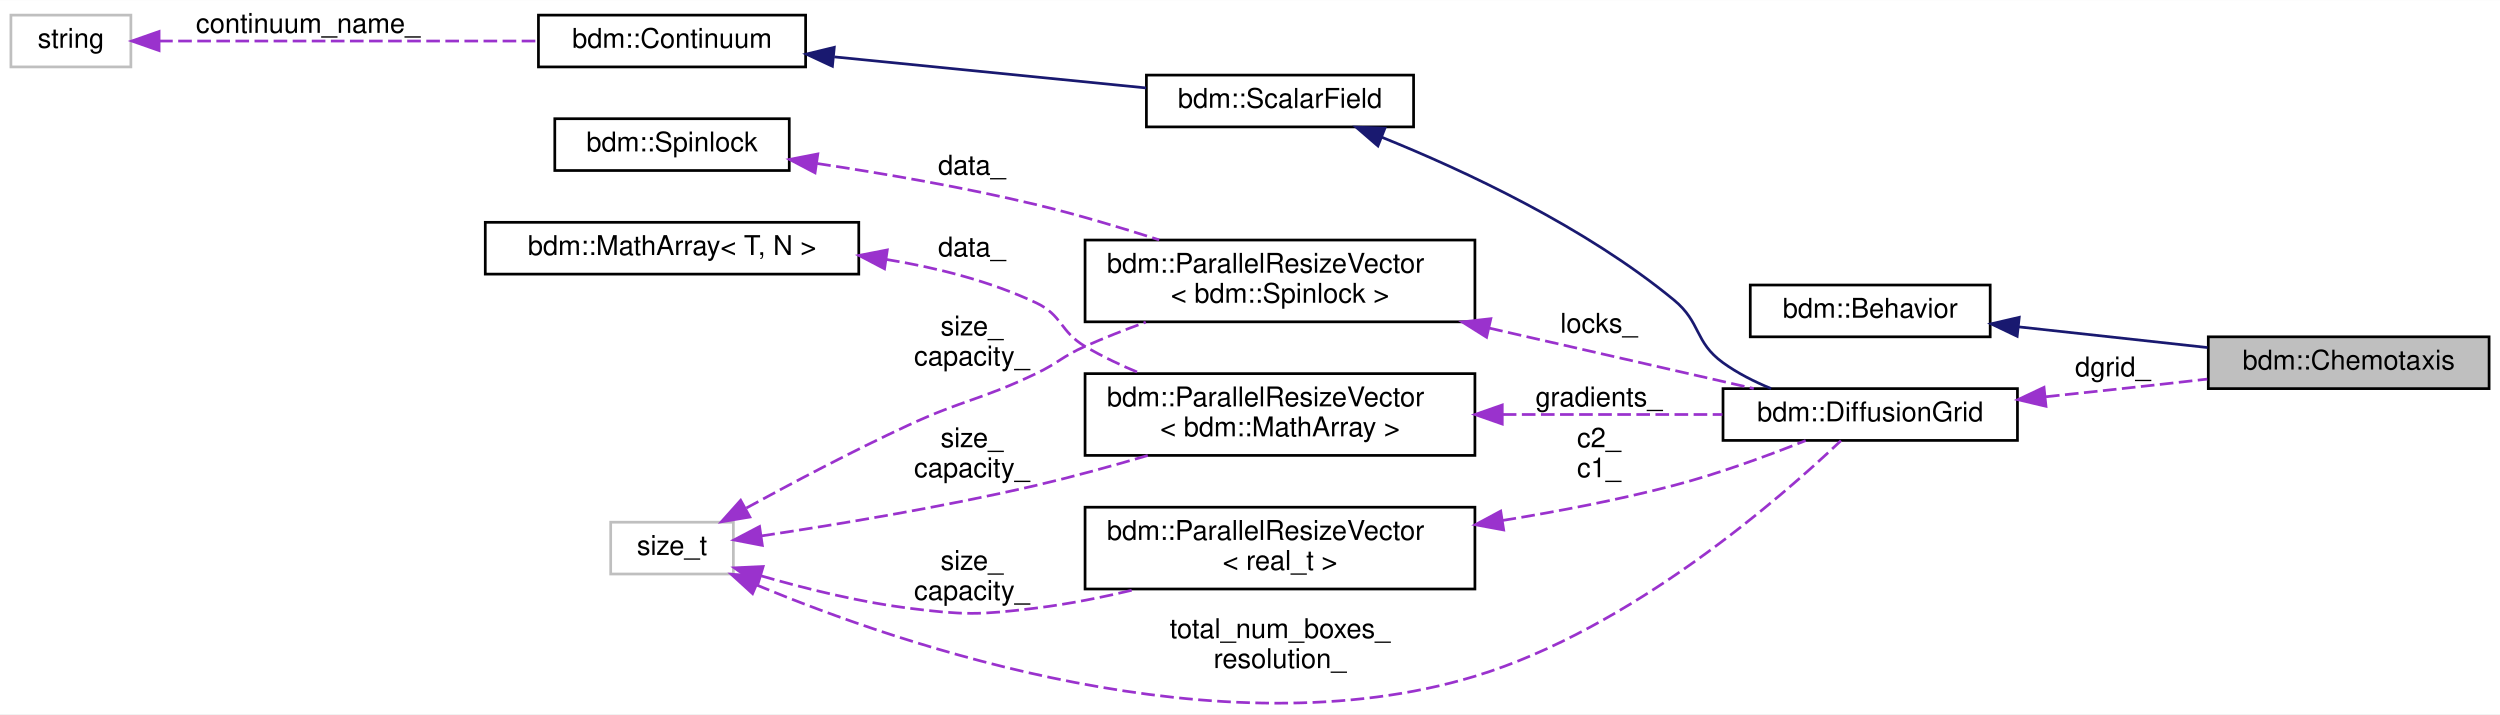
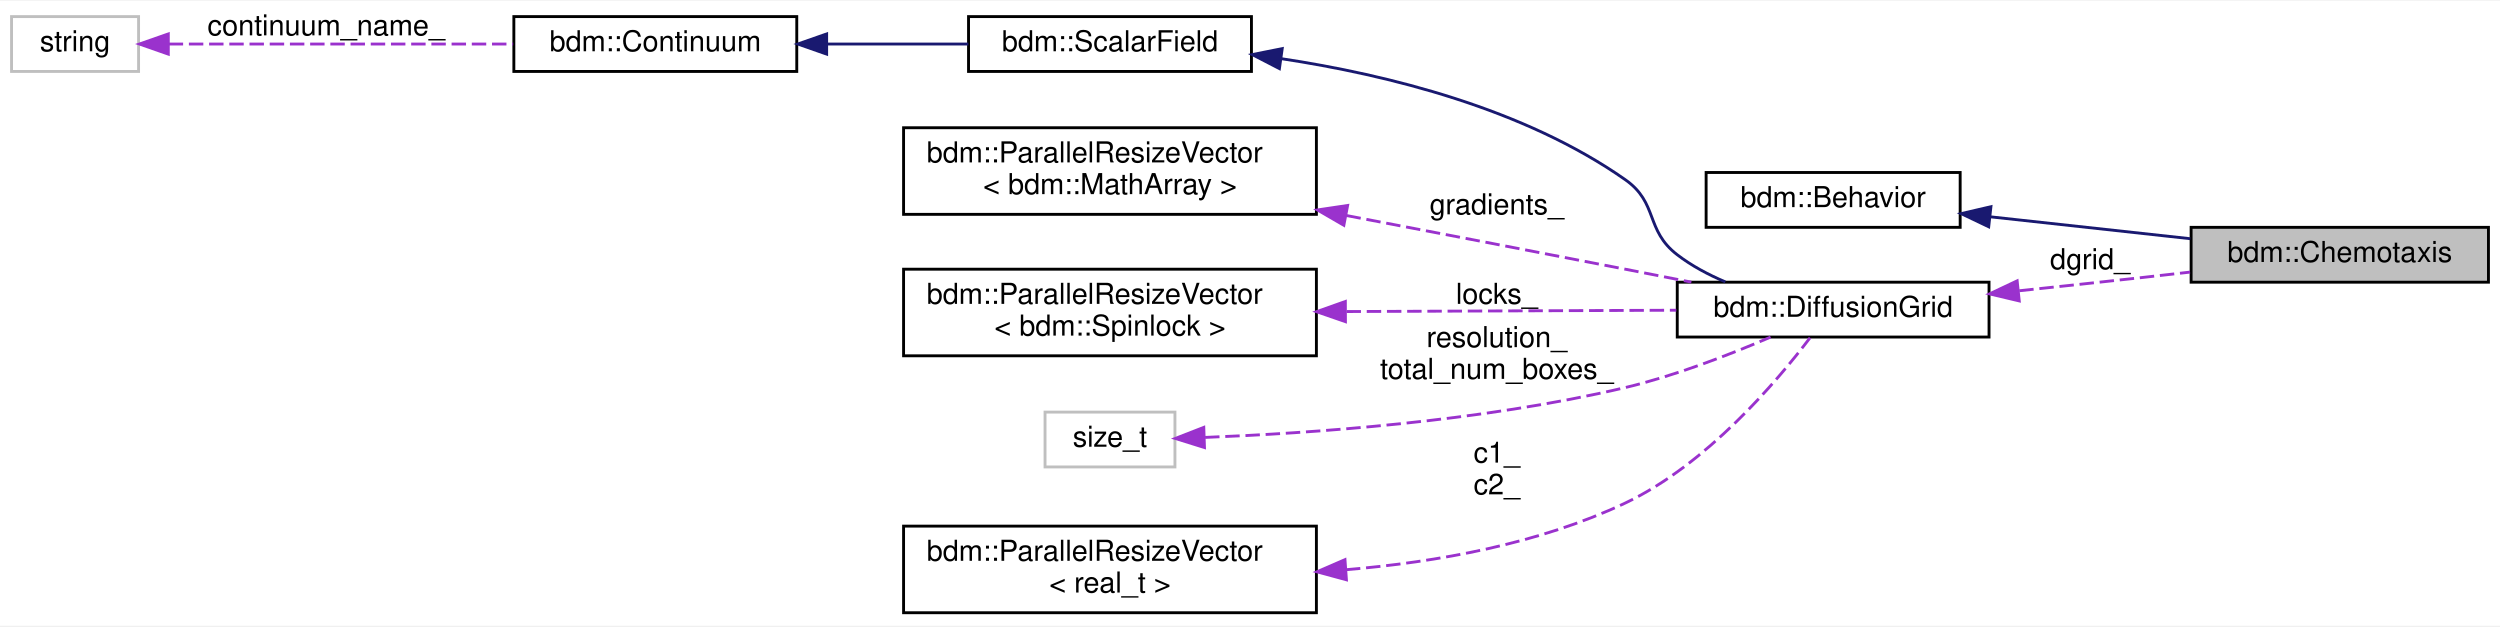
- <svg xmlns="http://www.w3.org/2000/svg" xmlns:xlink="http://www.w3.org/1999/xlink" width="917pt" height="262pt" viewBox="0.00 0.00 917.00 261.91">
-   <g id="graph0" class="graph" transform="scale(1 1) rotate(0) translate(4 257.91)">
-     <polygon fill="white" stroke="transparent" points="-4,4 -4,-257.91 913,-257.91 913,4 -4,4" />
+ <svg xmlns="http://www.w3.org/2000/svg" xmlns:xlink="http://www.w3.org/1999/xlink" width="866pt" height="217pt" viewBox="0.00 0.00 866.00 216.50">
+   <g id="graph0" class="graph" transform="scale(1 1) rotate(0) translate(4 212.5)">
+     <polygon fill="white" stroke="transparent" points="-4,4 -4,-212.5 862,-212.5 862,4 -4,4" />
    <g id="node1" class="node">
      <g id="a_node1">
        <a xlink:title="Move cells along the diffusion gradient (from low concentration to high)">
-           <polygon fill="#bfbfbf" stroke="black" points="806,-115.41 806,-134.41 909,-134.41 909,-115.41 806,-115.41" />
-           <text text-anchor="middle" x="857.5" y="-122.41" font-family="Helvetica,sans-Serif" font-size="10.00">bdm::Chemotaxis</text>
+           <polygon fill="#bfbfbf" stroke="black" points="755,-115 755,-134 858,-134 858,-115 755,-115" />
+           <text text-anchor="middle" x="806.5" y="-122" font-family="Helvetica,sans-Serif" font-size="10.00">bdm::Chemotaxis</text>
        </a>
      </g>
    </g>
    <g id="node2" class="node">
      <g id="a_node2">
        <a xlink:href="classbdm_1_1Behavior.html" target="_top" xlink:title=" ">
-           <polygon fill="white" stroke="black" points="638,-134.41 638,-153.41 726,-153.41 726,-134.41 638,-134.41" />
-           <text text-anchor="middle" x="682" y="-141.41" font-family="Helvetica,sans-Serif" font-size="10.00">bdm::Behavior</text>
+           <polygon fill="white" stroke="black" points="587,-134 587,-153 675,-153 675,-134 587,-134" />
+           <text text-anchor="middle" x="631" y="-141" font-family="Helvetica,sans-Serif" font-size="10.00">bdm::Behavior</text>
        </a>
      </g>
    </g>
    <g id="edge1" class="edge">
-       <path fill="none" stroke="midnightblue" d="M736.52,-138.05C758.56,-135.64 783.97,-132.85 805.72,-130.47" />
-       <polygon fill="midnightblue" stroke="midnightblue" points="735.89,-134.6 726.33,-139.17 736.66,-141.56 735.89,-134.6" />
+       <path fill="none" stroke="midnightblue" d="M685.52,-137.64C707.56,-135.23 732.97,-132.44 754.72,-130.06" />
+       <polygon fill="midnightblue" stroke="midnightblue" points="684.89,-134.19 675.33,-138.75 685.66,-141.15 684.89,-134.19" />
    </g>
    <g id="node3" class="node">
      <g id="a_node3">
        <a xlink:href="classbdm_1_1DiffusionGrid.html" target="_top" xlink:title=" ">
-           <polygon fill="white" stroke="black" points="628,-96.41 628,-115.41 736,-115.41 736,-96.41 628,-96.41" />
-           <text text-anchor="middle" x="682" y="-103.41" font-family="Helvetica,sans-Serif" font-size="10.00">bdm::DiffusionGrid</text>
+           <polygon fill="white" stroke="black" points="577,-96 577,-115 685,-115 685,-96 577,-96" />
+           <text text-anchor="middle" x="631" y="-103" font-family="Helvetica,sans-Serif" font-size="10.00">bdm::DiffusionGrid</text>
        </a>
      </g>
    </g>
    <g id="edge2" class="edge">
-       <path fill="none" stroke="#9a32cd" stroke-dasharray="5,2" d="M746.47,-112.44C760.17,-113.88 774.57,-115.42 788,-116.91 793.71,-117.55 799.69,-118.22 805.63,-118.9" />
-       <polygon fill="#9a32cd" stroke="#9a32cd" points="746.47,-108.92 736.16,-111.36 745.74,-115.88 746.47,-108.92" />
-       <text text-anchor="middle" x="771" y="-119.91" font-family="Helvetica,sans-Serif" font-size="10.00"> dgrid_</text>
+       <path fill="none" stroke="#9a32cd" stroke-dasharray="5,2" d="M695.47,-112.03C709.17,-113.47 723.57,-115.01 737,-116.5 742.71,-117.13 748.69,-117.81 754.63,-118.49" />
+       <polygon fill="#9a32cd" stroke="#9a32cd" points="695.47,-108.51 685.16,-110.95 694.74,-115.47 695.47,-108.51" />
+       <text text-anchor="middle" x="720" y="-119.5" font-family="Helvetica,sans-Serif" font-size="10.00"> dgrid_</text>
    </g>
    <g id="node4" class="node">
      <g id="a_node4">
        <a xlink:href="classbdm_1_1ScalarField.html" target="_top" xlink:title="Interface for scalar fields. See Continuum for more information.">
-           <polygon fill="white" stroke="black" points="416.5,-211.41 416.5,-230.41 514.5,-230.41 514.5,-211.41 416.5,-211.41" />
-           <text text-anchor="middle" x="465.5" y="-218.41" font-family="Helvetica,sans-Serif" font-size="10.00">bdm::ScalarField</text>
+           <polygon fill="white" stroke="black" points="331.5,-188 331.5,-207 429.5,-207 429.5,-188 331.5,-188" />
+           <text text-anchor="middle" x="380.5" y="-195" font-family="Helvetica,sans-Serif" font-size="10.00">bdm::ScalarField</text>
        </a>
      </g>
    </g>
    <g id="edge3" class="edge">
-       <path fill="none" stroke="midnightblue" d="M502.86,-207.61C533.52,-195.23 577.48,-174.68 610,-147.91 620.02,-139.66 617.48,-132.51 628,-124.91 633.31,-121.08 639.47,-117.95 645.67,-115.42" />
-       <polygon fill="midnightblue" stroke="midnightblue" points="501.42,-204.41 493.4,-211.33 503.99,-210.92 501.42,-204.41" />
+       <path fill="none" stroke="midnightblue" d="M439.89,-192.42C476.79,-186.83 523.94,-175.11 559,-150.5 570.5,-142.42 565.85,-133.06 577,-124.5 581.96,-120.69 587.76,-117.6 593.65,-115.1" />
+       <polygon fill="midnightblue" stroke="midnightblue" points="439.19,-188.98 429.77,-193.84 440.16,-195.91 439.19,-188.98" />
    </g>
    <g id="node5" class="node">
      <g id="a_node5">
        <a xlink:href="classbdm_1_1Continuum.html" target="_top" xlink:title="Continuum class to interface with BioDynaMo for hybrid simulations.">
-           <polygon fill="white" stroke="black" points="193.5,-233.41 193.5,-252.41 291.5,-252.41 291.5,-233.41 193.5,-233.41" />
-           <text text-anchor="middle" x="242.5" y="-240.41" font-family="Helvetica,sans-Serif" font-size="10.00">bdm::Continuum</text>
+           <polygon fill="white" stroke="black" points="174,-188 174,-207 272,-207 272,-188 174,-188" />
+           <text text-anchor="middle" x="223" y="-195" font-family="Helvetica,sans-Serif" font-size="10.00">bdm::Continuum</text>
        </a>
      </g>
    </g>
    <g id="edge4" class="edge">
-       <path fill="none" stroke="midnightblue" d="M302,-237.09C337.69,-233.54 382.76,-229.05 416.38,-225.7" />
-       <polygon fill="midnightblue" stroke="midnightblue" points="301.33,-233.64 291.73,-238.11 302.02,-240.6 301.33,-233.64" />
+       <path fill="none" stroke="midnightblue" d="M282.72,-197.5C298.8,-197.5 316.04,-197.5 331.45,-197.5" />
+       <polygon fill="midnightblue" stroke="midnightblue" points="282.35,-194 272.35,-197.5 282.35,-201 282.35,-194" />
    </g>
    <g id="node6" class="node">
      <g id="a_node6">
        <a xlink:title=" ">
-           <polygon fill="white" stroke="#bfbfbf" points="0,-233.41 0,-252.41 44,-252.41 44,-233.41 0,-233.41" />
-           <text text-anchor="middle" x="22" y="-240.41" font-family="Helvetica,sans-Serif" font-size="10.00">string</text>
+           <polygon fill="white" stroke="#bfbfbf" points="0,-188 0,-207 44,-207 44,-188 0,-188" />
+           <text text-anchor="middle" x="22" y="-195" font-family="Helvetica,sans-Serif" font-size="10.00">string</text>
        </a>
      </g>
    </g>
    <g id="edge5" class="edge">
-       <path fill="none" stroke="#9a32cd" stroke-dasharray="5,2" d="M54.36,-242.91C90.67,-242.91 150.88,-242.91 193.18,-242.91" />
-       <polygon fill="#9a32cd" stroke="#9a32cd" points="54.35,-239.41 44.35,-242.91 54.35,-246.41 54.35,-239.41" />
-       <text text-anchor="middle" x="109" y="-245.91" font-family="Helvetica,sans-Serif" font-size="10.00"> continuum_name_</text>
+       <path fill="none" stroke="#9a32cd" stroke-dasharray="5,2" d="M54.43,-197.5C86.49,-197.5 136.65,-197.5 173.75,-197.5" />
+       <polygon fill="#9a32cd" stroke="#9a32cd" points="54.3,-194 44.3,-197.5 54.3,-201 54.3,-194" />
+       <text text-anchor="middle" x="109" y="-200.5" font-family="Helvetica,sans-Serif" font-size="10.00"> continuum_name_</text>
    </g>
    <g id="node7" class="node">
      <g id="a_node7">
        <a xlink:href="classbdm_1_1ParallelResizeVector.html" target="_top" xlink:title=" ">
-           <polygon fill="white" stroke="black" points="394,-90.91 394,-120.91 537,-120.91 537,-90.91 394,-90.91" />
-           <text text-anchor="start" x="402" y="-108.91" font-family="Helvetica,sans-Serif" font-size="10.00">bdm::ParallelResizeVector</text>
-           <text text-anchor="middle" x="465.5" y="-97.91" font-family="Helvetica,sans-Serif" font-size="10.00">&lt; bdm::MathArray &gt;</text>
+           <polygon fill="white" stroke="black" points="309,-138.5 309,-168.5 452,-168.5 452,-138.5 309,-138.5" />
+           <text text-anchor="start" x="317" y="-156.5" font-family="Helvetica,sans-Serif" font-size="10.00">bdm::ParallelResizeVector</text>
+           <text text-anchor="middle" x="380.5" y="-145.5" font-family="Helvetica,sans-Serif" font-size="10.00">&lt; bdm::MathArray &gt;</text>
        </a>
      </g>
    </g>
    <g id="edge6" class="edge">
-       <path fill="none" stroke="#9a32cd" stroke-dasharray="5,2" d="M547.22,-105.91C574.15,-105.91 603.47,-105.91 627.77,-105.91" />
-       <polygon fill="#9a32cd" stroke="#9a32cd" points="547.03,-102.41 537.03,-105.91 547.03,-109.41 547.03,-102.41" />
-       <text text-anchor="middle" x="582.5" y="-108.91" font-family="Helvetica,sans-Serif" font-size="10.00"> gradients_</text>
+       <path fill="none" stroke="#9a32cd" stroke-dasharray="5,2" d="M462.44,-138.09C492.74,-132.3 527.45,-125.63 559,-119.5 566.4,-118.06 574.23,-116.53 581.89,-115.02" />
+       <polygon fill="#9a32cd" stroke="#9a32cd" points="461.51,-134.71 452.34,-140.02 462.82,-141.58 461.51,-134.71" />
+       <text text-anchor="middle" x="514.5" y="-138.5" font-family="Helvetica,sans-Serif" font-size="10.00"> gradients_</text>
    </g>
    <g id="node8" class="node">
      <g id="a_node8">
-         <a xlink:href="classbdm_1_1MathArray.html" target="_top" xlink:title=" ">
-           <polygon fill="white" stroke="black" points="174,-157.41 174,-176.41 311,-176.41 311,-157.41 174,-157.41" />
-           <text text-anchor="middle" x="242.5" y="-164.41" font-family="Helvetica,sans-Serif" font-size="10.00">bdm::MathArray&lt; T, N &gt;</text>
+         <a xlink:href="classbdm_1_1ParallelResizeVector.html" target="_top" xlink:title=" ">
+           <polygon fill="white" stroke="black" points="309,-89.5 309,-119.5 452,-119.5 452,-89.5 309,-89.5" />
+           <text text-anchor="start" x="317" y="-107.5" font-family="Helvetica,sans-Serif" font-size="10.00">bdm::ParallelResizeVector</text>
+           <text text-anchor="middle" x="380.5" y="-96.5" font-family="Helvetica,sans-Serif" font-size="10.00">&lt; bdm::Spinlock &gt;</text>
        </a>
      </g>
    </g>
    <g id="edge7" class="edge">
-       <path fill="none" stroke="#9a32cd" stroke-dasharray="5,2" d="M321.01,-162.81C339.63,-159.79 359.04,-154.86 376,-146.91 385.69,-142.37 384.78,-136.36 394,-130.91 400.37,-127.15 407.4,-123.82 414.48,-120.92" />
-       <polygon fill="#9a32cd" stroke="#9a32cd" points="320.45,-159.35 311.06,-164.26 321.46,-166.28 320.45,-159.35" />
-       <text text-anchor="middle" x="352.5" y="-163.91" font-family="Helvetica,sans-Serif" font-size="10.00"> data_</text>
+       <path fill="none" stroke="#9a32cd" stroke-dasharray="5,2" d="M462.44,-104.83C499.91,-104.98 543.4,-105.15 576.67,-105.29" />
+       <polygon fill="#9a32cd" stroke="#9a32cd" points="462.06,-101.32 452.05,-104.78 462.03,-108.32 462.06,-101.32" />
+       <text text-anchor="middle" x="514.5" y="-107.5" font-family="Helvetica,sans-Serif" font-size="10.00"> locks_</text>
    </g>
    <g id="node9" class="node">
      <g id="a_node9">
        <a xlink:title=" ">
-           <polygon fill="white" stroke="#bfbfbf" points="220,-47.41 220,-66.41 265,-66.41 265,-47.41 220,-47.41" />
-           <text text-anchor="middle" x="242.5" y="-54.41" font-family="Helvetica,sans-Serif" font-size="10.00">size_t</text>
+           <polygon fill="white" stroke="#bfbfbf" points="358,-51 358,-70 403,-70 403,-51 358,-51" />
+           <text text-anchor="middle" x="380.5" y="-58" font-family="Helvetica,sans-Serif" font-size="10.00">size_t</text>
        </a>
      </g>
    </g>
-     <g id="edge12" class="edge">
-       <path fill="none" stroke="#9a32cd" stroke-dasharray="5,2" d="M273.51,-43.38C327.32,-21.02 443.31,18.45 537,-9.91 594.23,-27.24 649.5,-75.64 671.27,-96.33" />
-       <polygon fill="#9a32cd" stroke="#9a32cd" points="272.04,-40.2 264.21,-47.33 274.78,-46.64 272.04,-40.2" />
-       <text text-anchor="middle" x="465.5" y="-23.91" font-family="Helvetica,sans-Serif" font-size="10.00"> total_num_boxes_</text>
-       <text text-anchor="middle" x="465.5" y="-12.91" font-family="Helvetica,sans-Serif" font-size="10.00">resolution_</text>
-     </g>
    <g id="edge8" class="edge">
-       <path fill="none" stroke="#9a32cd" stroke-dasharray="5,2" d="M275.25,-61.38C302.22,-65.43 341.87,-71.96 376,-79.91 389.41,-83.04 403.8,-87 417,-90.88" />
-       <polygon fill="#9a32cd" stroke="#9a32cd" points="275.63,-57.9 265.23,-59.91 274.61,-64.83 275.63,-57.9" />
-       <text text-anchor="middle" x="352.5" y="-93.91" font-family="Helvetica,sans-Serif" font-size="10.00"> size_</text>
-       <text text-anchor="middle" x="352.5" y="-82.91" font-family="Helvetica,sans-Serif" font-size="10.00">capacity_</text>
+       <path fill="none" stroke="#9a32cd" stroke-dasharray="5,2" d="M413.44,-61.23C449.3,-62.62 509.01,-66.68 559,-78.5 576.45,-82.63 595.4,-89.99 609.33,-95.98" />
+       <polygon fill="#9a32cd" stroke="#9a32cd" points="413.23,-57.72 403.11,-60.87 412.99,-64.71 413.23,-57.72" />
+       <text text-anchor="middle" x="514.5" y="-92.5" font-family="Helvetica,sans-Serif" font-size="10.00"> resolution_</text>
+       <text text-anchor="middle" x="514.5" y="-81.5" font-family="Helvetica,sans-Serif" font-size="10.00">total_num_boxes_</text>
    </g>
    <g id="node10" class="node">
      <g id="a_node10">
        <a xlink:href="classbdm_1_1ParallelResizeVector.html" target="_top" xlink:title=" ">
-           <polygon fill="white" stroke="black" points="394,-139.91 394,-169.91 537,-169.91 537,-139.91 394,-139.91" />
-           <text text-anchor="start" x="402" y="-157.91" font-family="Helvetica,sans-Serif" font-size="10.00">bdm::ParallelResizeVector</text>
-           <text text-anchor="middle" x="465.5" y="-146.91" font-family="Helvetica,sans-Serif" font-size="10.00">&lt; bdm::Spinlock &gt;</text>
+           <polygon fill="white" stroke="black" points="309,-0.5 309,-30.5 452,-30.5 452,-0.5 309,-0.5" />
+           <text text-anchor="start" x="317" y="-18.5" font-family="Helvetica,sans-Serif" font-size="10.00">bdm::ParallelResizeVector</text>
+           <text text-anchor="middle" x="380.5" y="-7.5" font-family="Helvetica,sans-Serif" font-size="10.00">&lt; real_t &gt;</text>
        </a>
      </g>
    </g>
-     <g id="edge11" class="edge">
-       <path fill="none" stroke="#9a32cd" stroke-dasharray="5,2" d="M269.76,-71.61C286.5,-80.76 308.77,-92.53 329,-101.91 349.44,-111.39 355.67,-111.2 376,-120.91 384.26,-124.86 385.63,-127.2 394,-130.91 401.09,-134.06 408.73,-137.05 416.27,-139.78" />
-       <polygon fill="#9a32cd" stroke="#9a32cd" points="271.05,-68.32 260.6,-66.56 267.67,-74.46 271.05,-68.32" />
-       <text text-anchor="middle" x="352.5" y="-134.91" font-family="Helvetica,sans-Serif" font-size="10.00"> size_</text>
-       <text text-anchor="middle" x="352.5" y="-123.91" font-family="Helvetica,sans-Serif" font-size="10.00">capacity_</text>
-     </g>
-     <g id="node12" class="node">
-       <g id="a_node12">
-         <a xlink:href="classbdm_1_1ParallelResizeVector.html" target="_top" xlink:title=" ">
-           <polygon fill="white" stroke="black" points="394,-41.91 394,-71.91 537,-71.91 537,-41.91 394,-41.91" />
-           <text text-anchor="start" x="402" y="-59.91" font-family="Helvetica,sans-Serif" font-size="10.00">bdm::ParallelResizeVector</text>
-           <text text-anchor="middle" x="465.5" y="-48.91" font-family="Helvetica,sans-Serif" font-size="10.00">&lt; real_t &gt;</text>
-         </a>
-       </g>
-     </g>
-     <g id="edge14" class="edge">
-       <path fill="none" stroke="#9a32cd" stroke-dasharray="5,2" d="M275.23,-46.72C291.18,-42.11 310.91,-37.2 329,-34.91 349.72,-32.29 355.27,-32.37 376,-34.91 388.1,-36.39 400.93,-38.97 412.95,-41.86" />
-       <polygon fill="#9a32cd" stroke="#9a32cd" points="273.93,-43.45 265.35,-49.67 275.93,-50.16 273.93,-43.45" />
-       <text text-anchor="middle" x="352.5" y="-48.91" font-family="Helvetica,sans-Serif" font-size="10.00"> size_</text>
-       <text text-anchor="middle" x="352.5" y="-37.91" font-family="Helvetica,sans-Serif" font-size="10.00">capacity_</text>
-     </g>
    <g id="edge9" class="edge">
-       <path fill="none" stroke="#9a32cd" stroke-dasharray="5,2" d="M542.28,-137.6C574.89,-130.15 611.76,-121.73 639.29,-115.44" />
-       <polygon fill="#9a32cd" stroke="#9a32cd" points="541.28,-134.24 532.31,-139.88 542.84,-141.06 541.28,-134.24" />
-       <text text-anchor="middle" x="582.5" y="-135.91" font-family="Helvetica,sans-Serif" font-size="10.00"> locks_</text>
-     </g>
-     <g id="node11" class="node">
-       <g id="a_node11">
-         <a xlink:href="classbdm_1_1Spinlock.html" target="_top" xlink:title=" ">
-           <polygon fill="white" stroke="black" points="199.5,-195.41 199.5,-214.41 285.5,-214.41 285.5,-195.41 199.5,-195.41" />
-           <text text-anchor="middle" x="242.5" y="-202.41" font-family="Helvetica,sans-Serif" font-size="10.00">bdm::Spinlock</text>
-         </a>
-       </g>
-     </g>
-     <g id="edge10" class="edge">
-       <path fill="none" stroke="#9a32cd" stroke-dasharray="5,2" d="M295.76,-197.98C320.28,-194.29 349.81,-189.2 376,-182.91 390.89,-179.34 406.91,-174.56 421.18,-169.97" />
-       <polygon fill="#9a32cd" stroke="#9a32cd" points="294.96,-194.56 285.58,-199.48 295.98,-201.49 294.96,-194.56" />
-       <text text-anchor="middle" x="352.5" y="-193.91" font-family="Helvetica,sans-Serif" font-size="10.00"> data_</text>
-     </g>
-     <g id="edge13" class="edge">
-       <path fill="none" stroke="#9a32cd" stroke-dasharray="5,2" d="M547.14,-67.05C567.79,-70.41 589.86,-74.66 610,-79.91 626.51,-84.22 644.56,-90.85 658.33,-96.35" />
-       <polygon fill="#9a32cd" stroke="#9a32cd" points="547.55,-63.57 537.13,-65.48 546.46,-70.49 547.55,-63.57" />
-       <text text-anchor="middle" x="582.5" y="-93.91" font-family="Helvetica,sans-Serif" font-size="10.00"> c2_</text>
-       <text text-anchor="middle" x="582.5" y="-82.91" font-family="Helvetica,sans-Serif" font-size="10.00">c1_</text>
+       <path fill="none" stroke="#9a32cd" stroke-dasharray="5,2" d="M462.23,-15.4C493.67,-18.02 529.23,-24.39 559,-38.5 587.18,-51.86 611.53,-80.63 623,-95.75" />
+       <polygon fill="#9a32cd" stroke="#9a32cd" points="462.4,-11.91 452.18,-14.68 461.9,-18.89 462.4,-11.91" />
+       <text text-anchor="middle" x="514.5" y="-52.5" font-family="Helvetica,sans-Serif" font-size="10.00"> c1_</text>
+       <text text-anchor="middle" x="514.5" y="-41.5" font-family="Helvetica,sans-Serif" font-size="10.00">c2_</text>
    </g>
  </g>
</svg>
